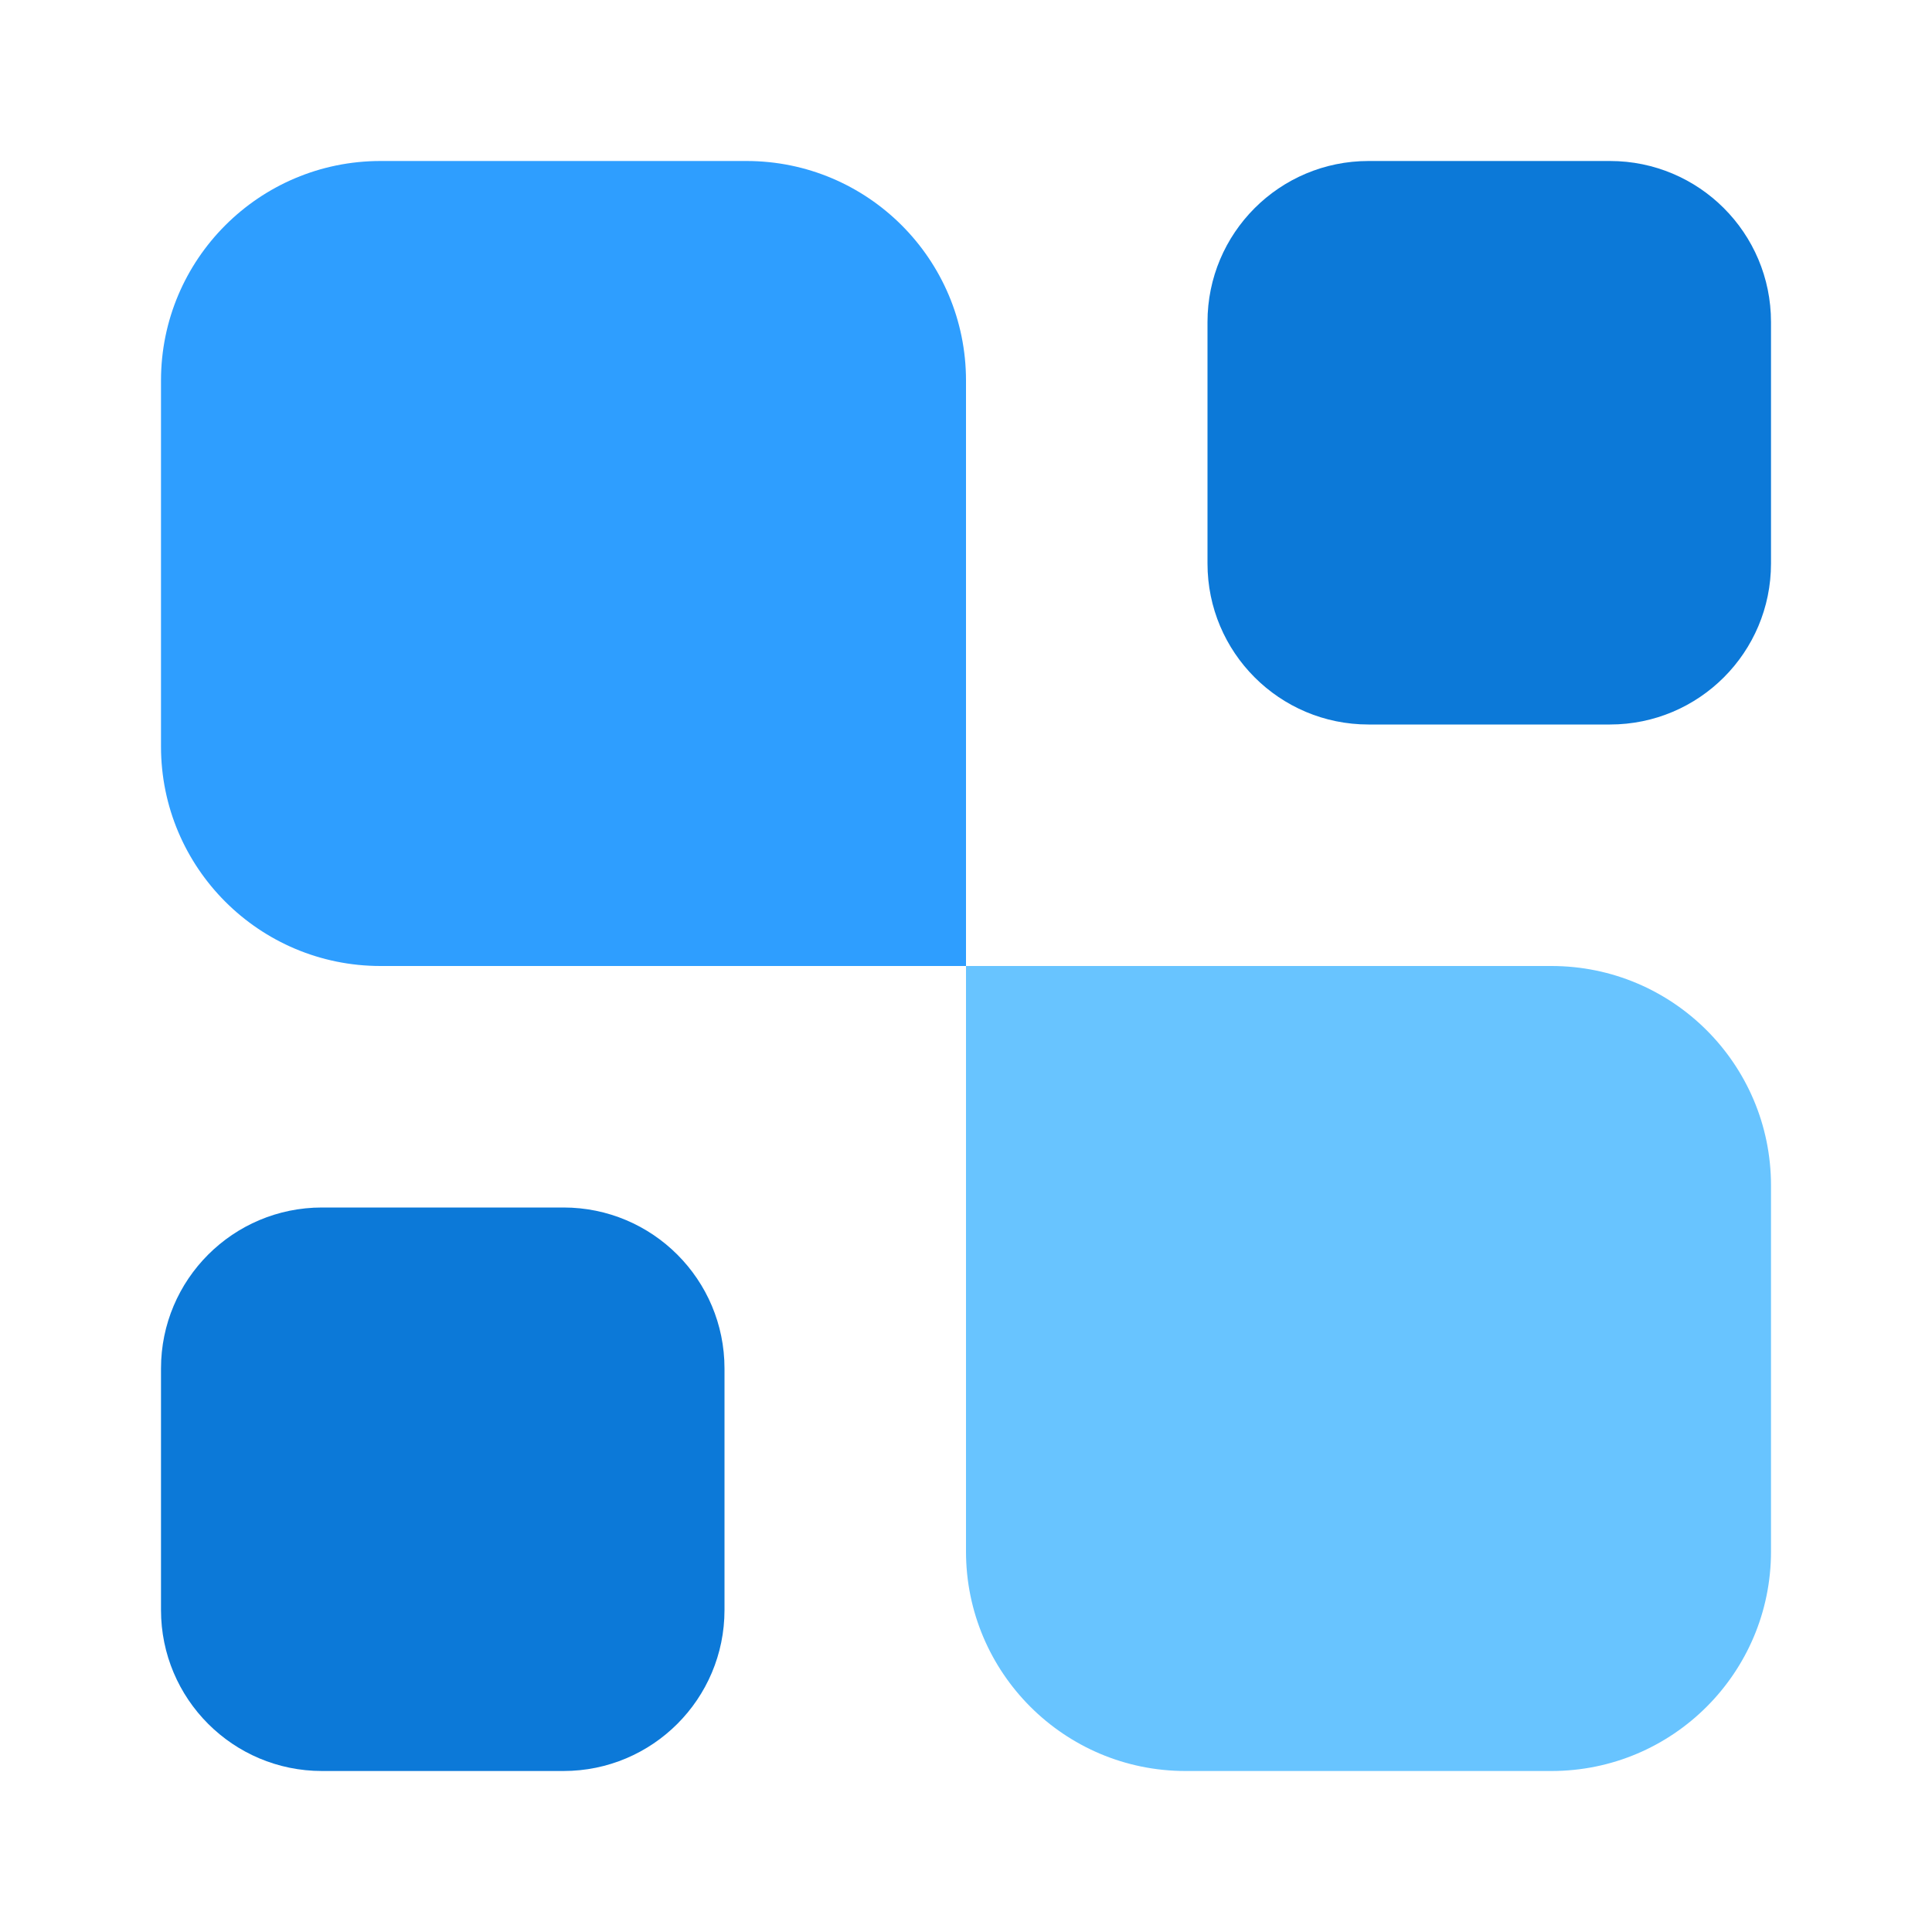
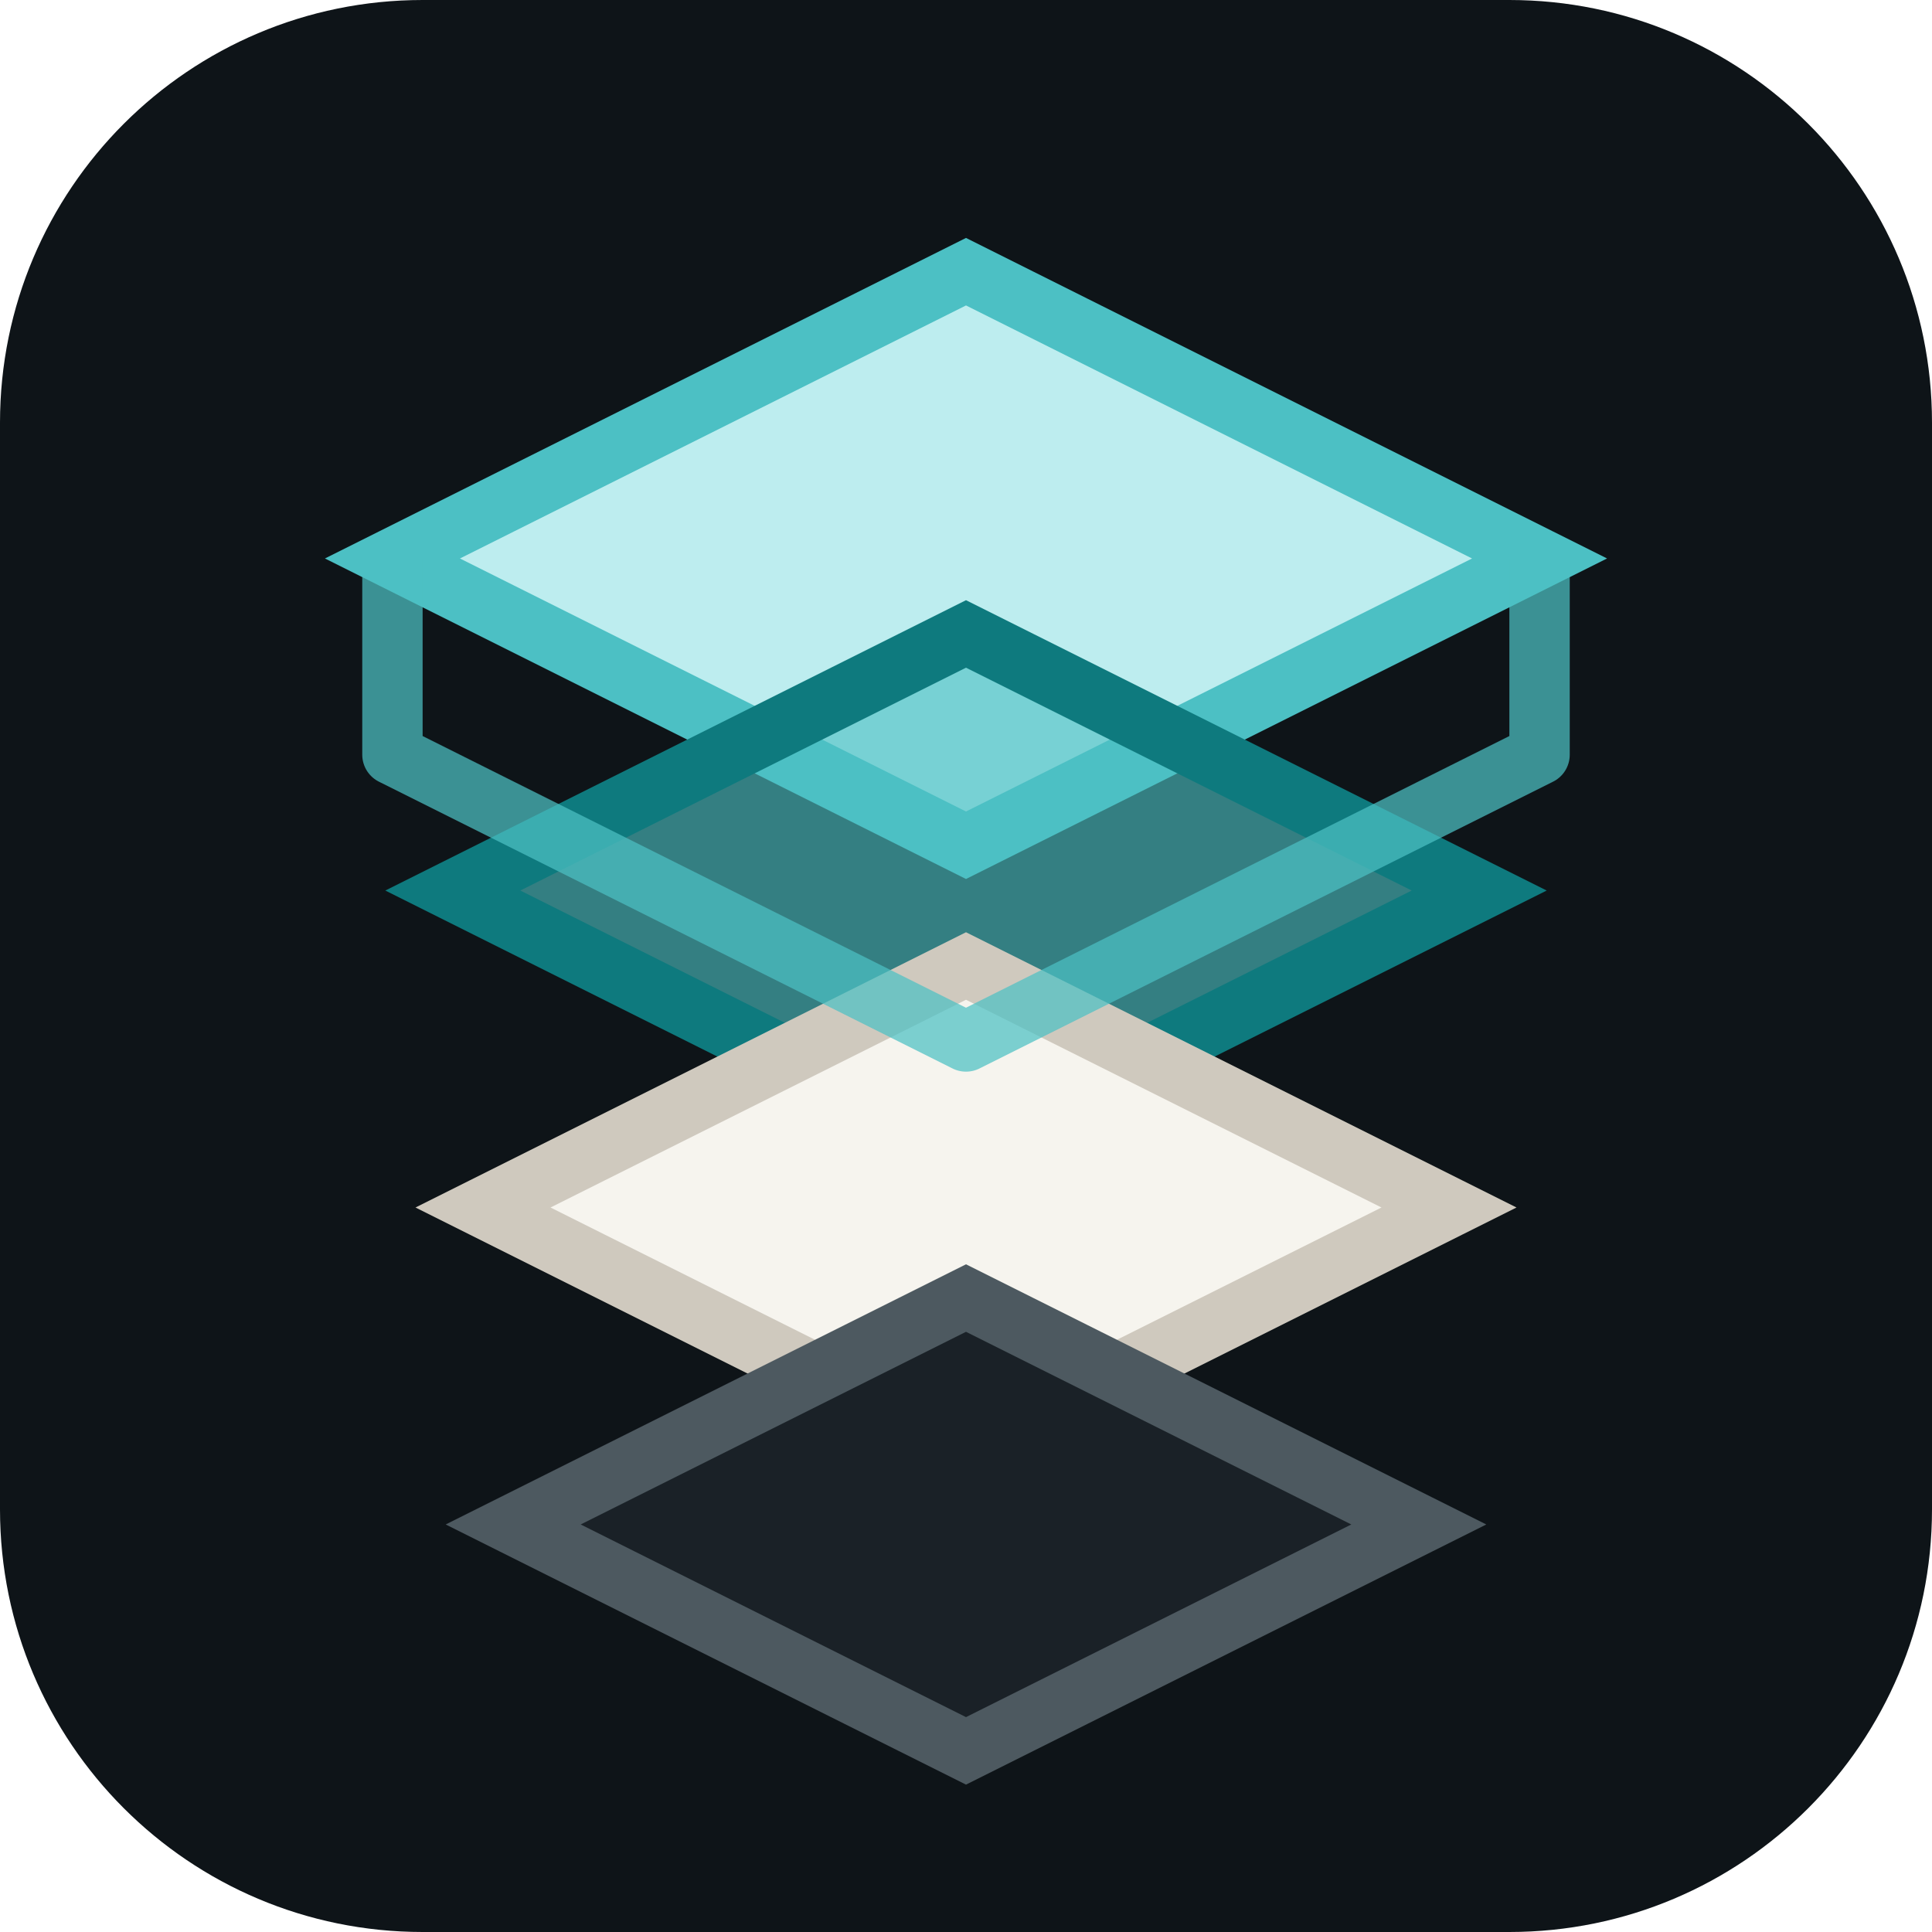
- <svg xmlns="http://www.w3.org/2000/svg" width="24" height="24" viewBox="0 0 24 24" fill="none">
-   <path d="M22 19.273C22 20.779 20.779 22 19.273 22H14.727C13.221 22 12 20.779 12 19.273V12H19.273C20.779 12 22 13.221 22 14.727V19.273Z" fill="#68C4FF" />
-   <path d="M20 2C21.105 2 22 2.895 22 4V7C22 8.105 21.105 9 20 9H17C15.895 9 15 8.105 15 7V4C15 2.895 15.895 2 17 2H20Z" fill="#0C79D8" />
-   <path d="M7 15C8.105 15 9 15.895 9 17V20C9 21.105 8.105 22 7 22H4C2.895 22 2 21.105 2 20V17C2 15.895 2.895 15 4 15H7Z" fill="#0C79D8" />
-   <path d="M12 12H4.727C3.221 12 2 10.779 2 9.273V4.727C2 3.221 3.221 2 4.727 2H9.273C10.779 2 12 3.221 12 4.727V12Z" fill="#2E9EFF" />
+ <svg xmlns="http://www.w3.org/2000/svg" width="64" height="64" viewBox="0 0 64 64" fill="none">
+   <rect width="64" height="64" rx="14" fill="#0E1418" />
+   <path d="M32 9L51 18.5L32 28L13 18.5L32 9Z" fill="#BDEDEF" stroke="#4CC0C4" stroke-width="2" />
+   <path d="M32 21L49 29.5L32 38L15 29.5L32 21Z" fill="#4CC0C4" fill-opacity="0.62" stroke="#0E7A7E" stroke-width="2" />
+   <path d="M32 32L48 40L32 48L16 40L32 32Z" fill="#F6F4EE" stroke="#CFC9BE" stroke-width="2" />
+   <path d="M32 43L47 50.5L32 58L17 50.5L32 43Z" fill="#1A2127" stroke="#4D5960" stroke-width="2" />
+   <path d="M13 18.5V25L32 34.5L51 25V18.5" stroke="#4CC0C4" stroke-width="2" stroke-linejoin="round" opacity="0.72" />
</svg>
